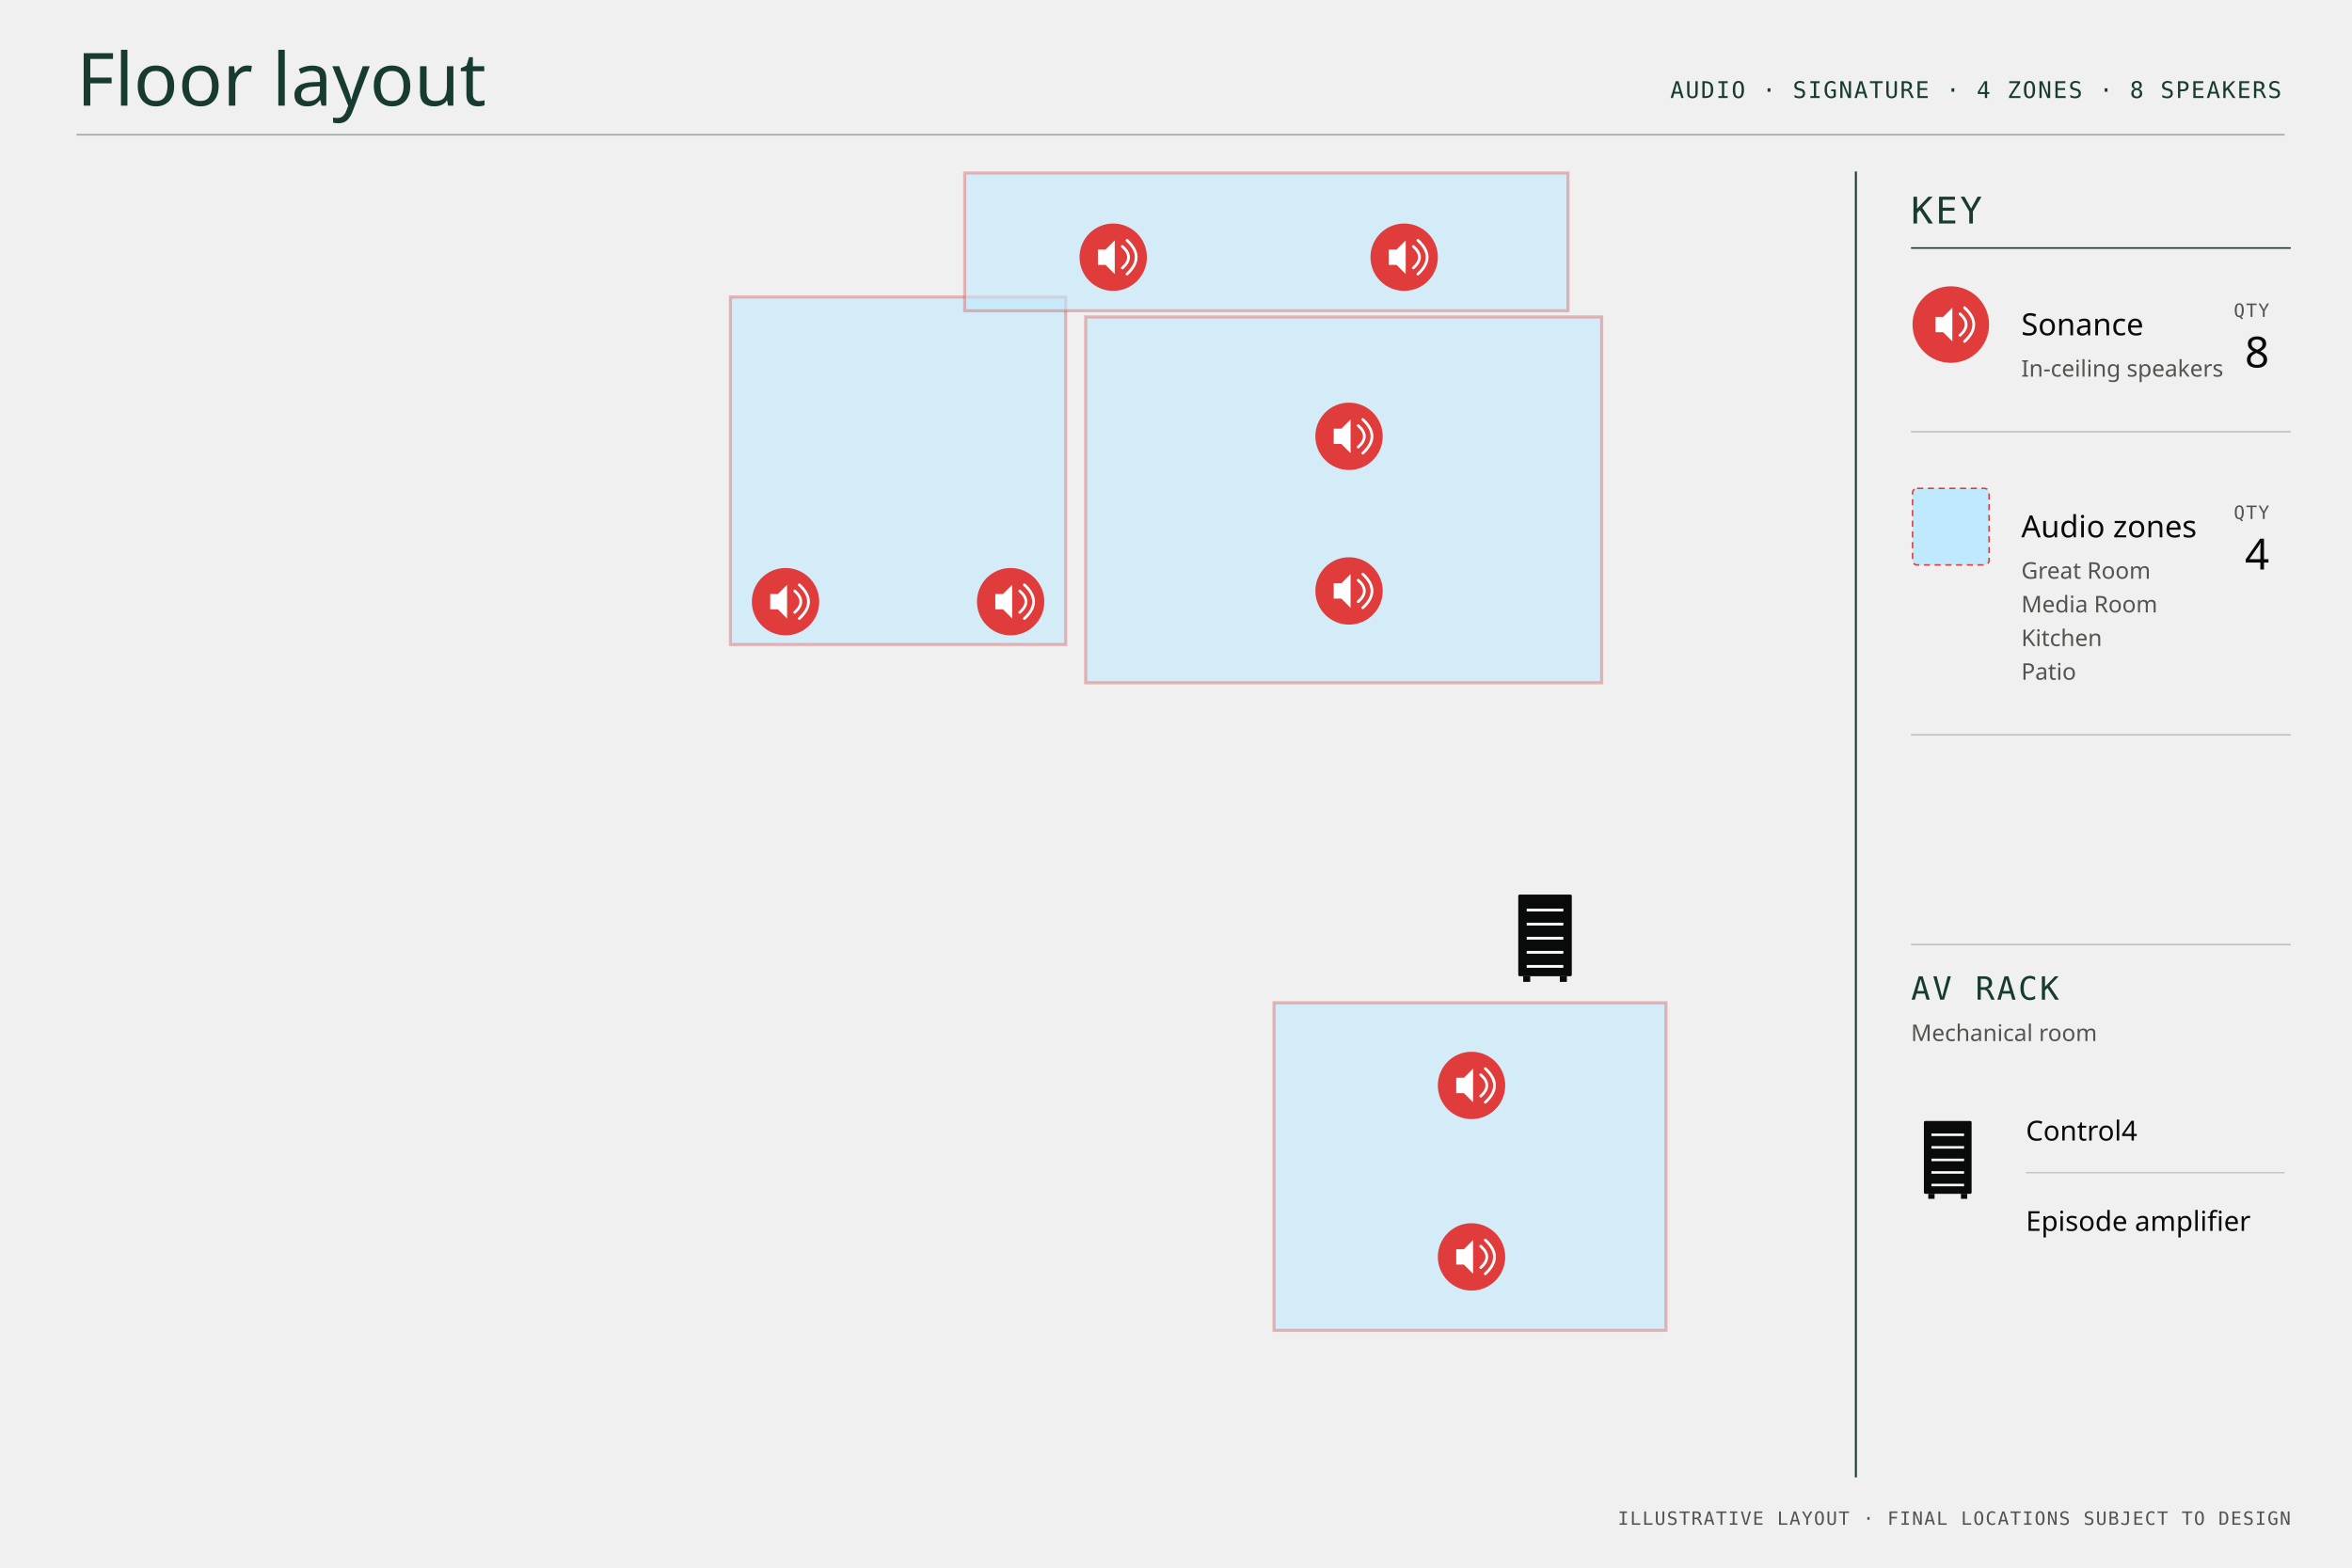
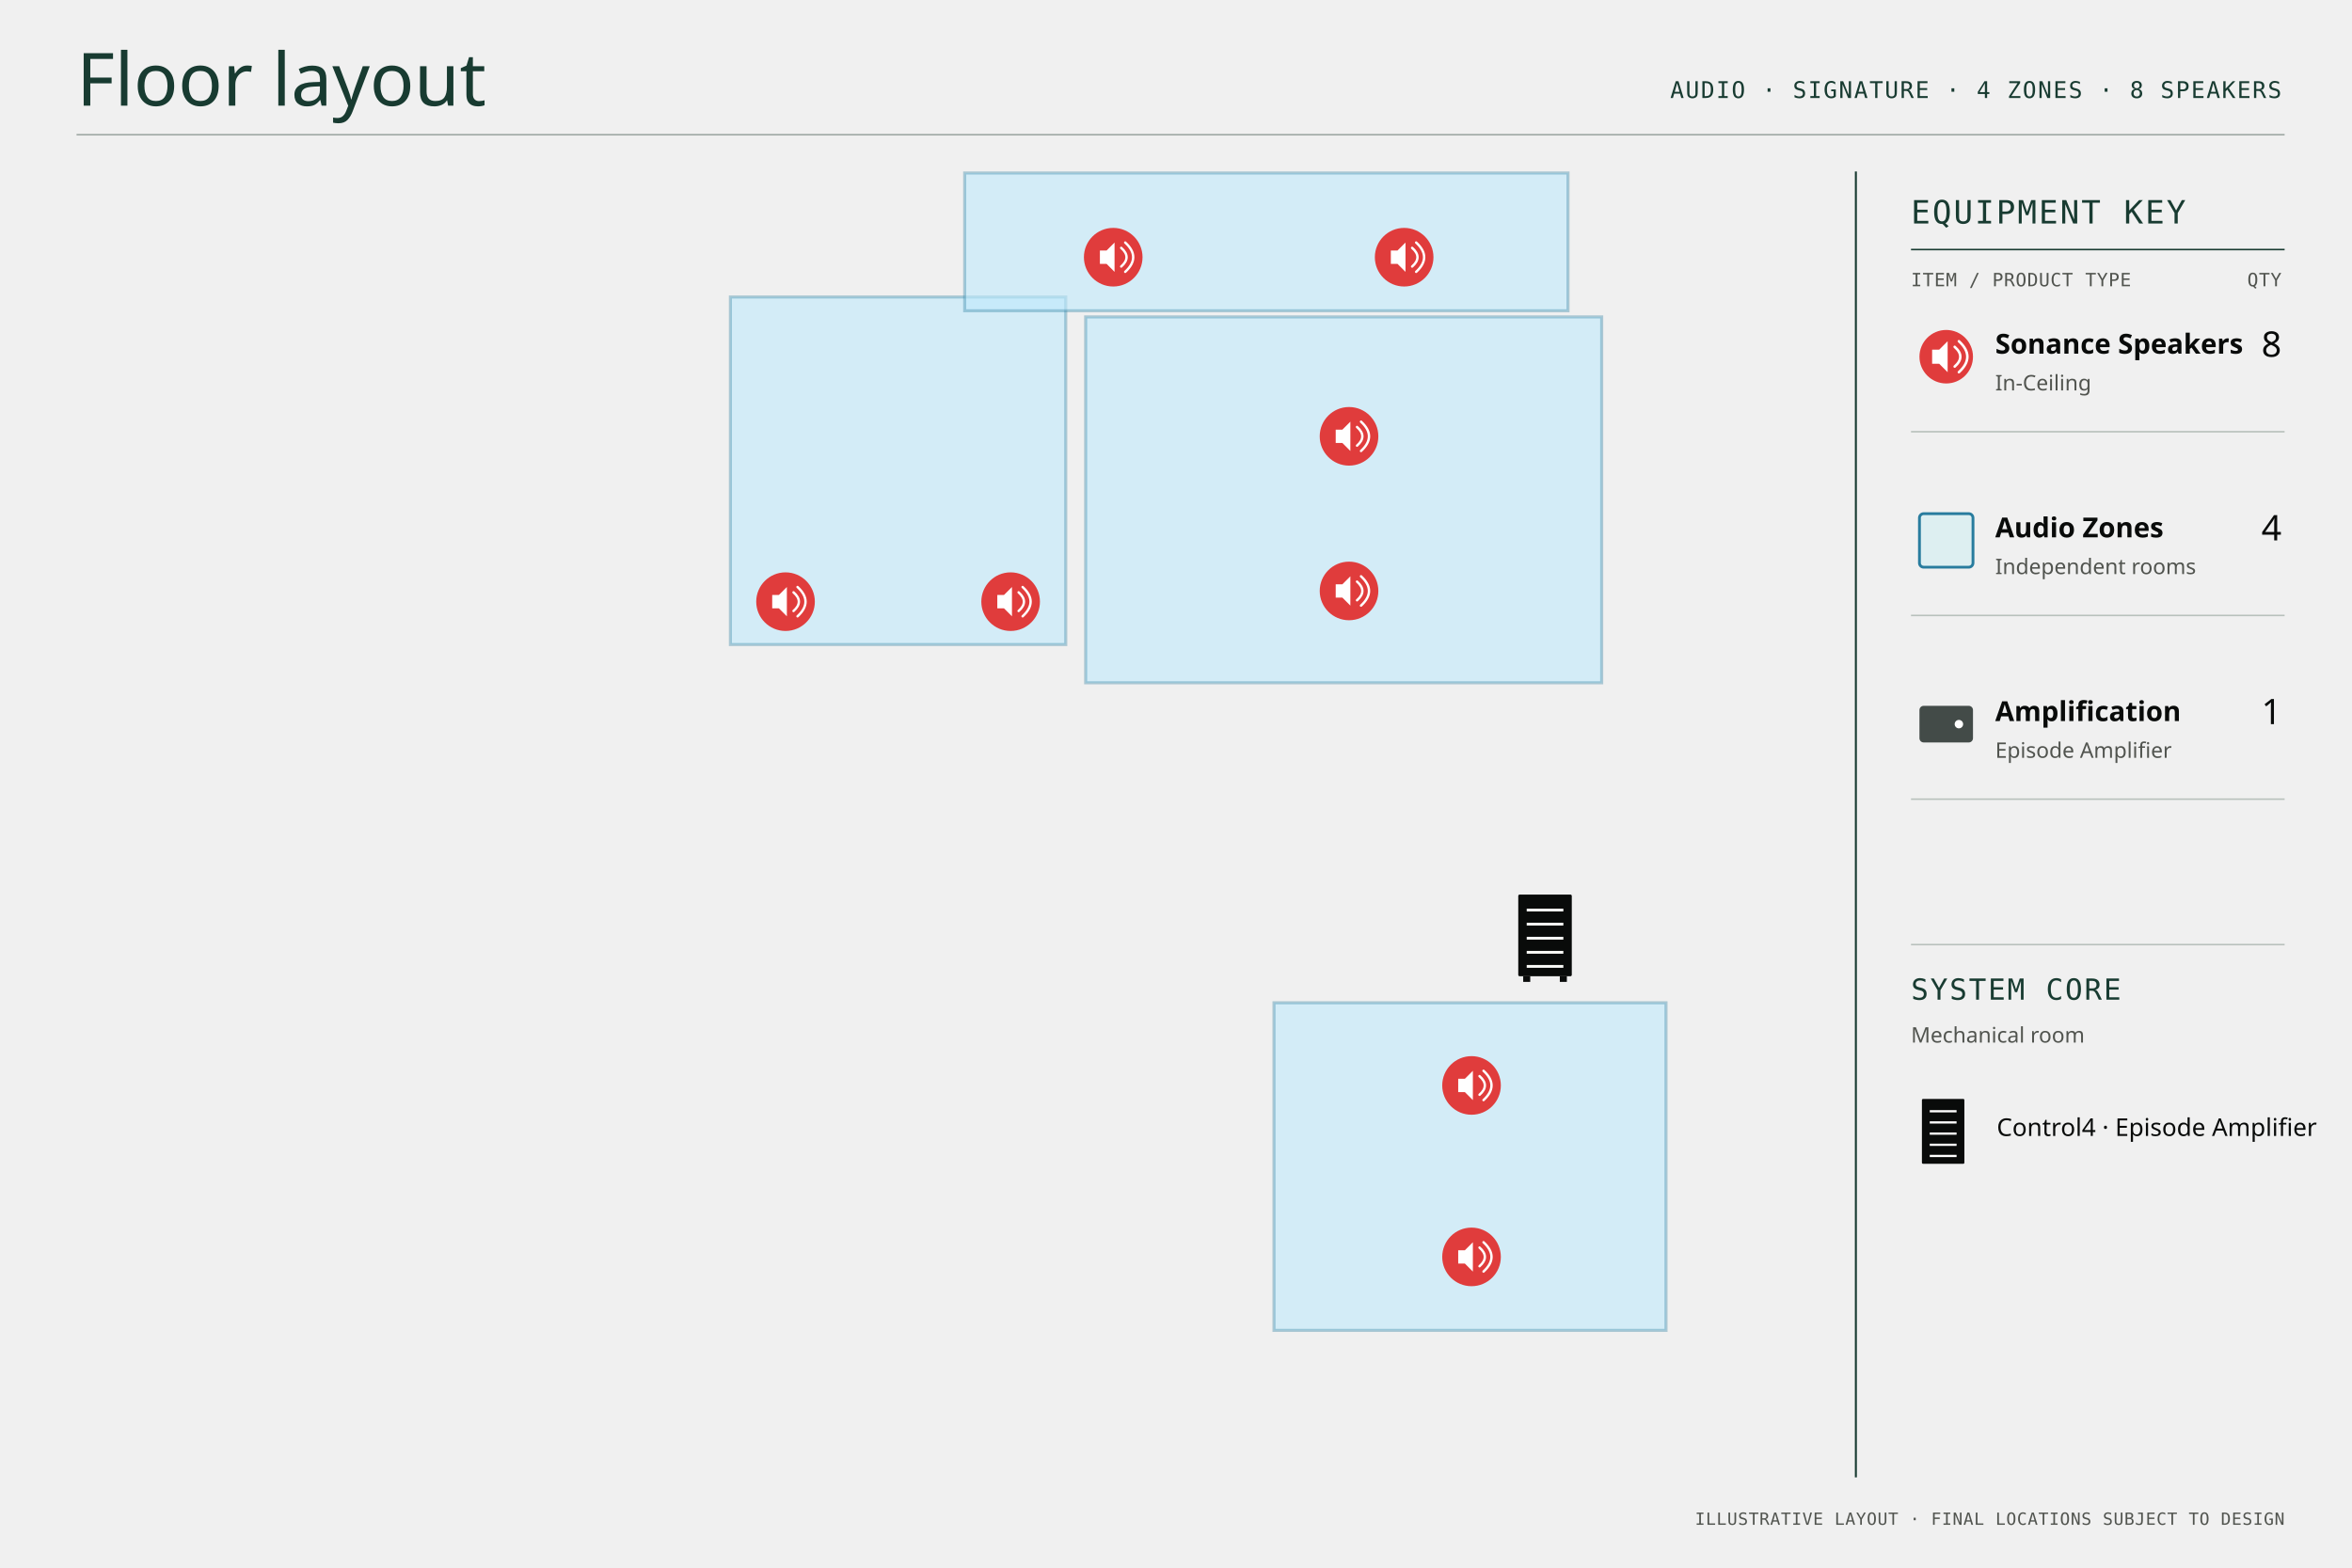
<svg xmlns="http://www.w3.org/2000/svg" viewBox="0 0 1536 1024" width="1536" height="1024" role="img" aria-label="Audio Signature floor layout and equipment key">
  <text x="50" y="69" fill="#183B31" font-family="Schibsted Grotesk,sans-serif" font-size="48">Floor layout</text>
  <text x="1490" y="64" fill="#183B31" font-family="IBM Plex Mono,monospace" font-size="15" letter-spacing=".065em" text-anchor="end">AUDIO · SIGNATURE · 4 ZONES · 8 SPEAKERS</text>
  <line x1="50" y1="88" x2="1492" y2="88" stroke="#9DA7A3" stroke-width="1" />
-   <rect x="709" y="207" width="337" height="239" fill="#BFE9FC" fill-opacity=".60" stroke="#E03C3C" stroke-opacity=".35" stroke-width="2" />
-   <g transform="translate(881,285)">
+   <rect x="709" y="207" width="337" height="239" fill="#BFE9FC" fill-opacity=".60" stroke="#287C9E" stroke-opacity=".35" stroke-width="2" />
+   <g transform="translate(881,285) scale(.87)">
    <circle r="22" fill="#E03C3C" />
    <path d="M-10 -5h5l6 -6v22l-6 -6h-5z" fill="white" />
    <path d="M6 -7q8 7 0 14M9 -11q12 11 0 22" fill="none" stroke="white" stroke-width="1.8" stroke-linecap="round" />
  </g>
-   <g transform="translate(881,386)">
+   <g transform="translate(881,386) scale(.87)">
    <circle r="22" fill="#E03C3C" />
    <path d="M-10 -5h5l6 -6v22l-6 -6h-5z" fill="white" />
    <path d="M6 -7q8 7 0 14M9 -11q12 11 0 22" fill="none" stroke="white" stroke-width="1.8" stroke-linecap="round" />
  </g>
-   <rect x="832" y="655" width="256" height="214" fill="#BFE9FC" fill-opacity=".60" stroke="#E03C3C" stroke-opacity=".35" stroke-width="2" />
-   <g transform="translate(961,709)">
+   <rect x="832" y="655" width="256" height="214" fill="#BFE9FC" fill-opacity=".60" stroke="#287C9E" stroke-opacity=".35" stroke-width="2" />
+   <g transform="translate(961,709) scale(.87)">
    <circle r="22" fill="#E03C3C" />
    <path d="M-10 -5h5l6 -6v22l-6 -6h-5z" fill="white" />
    <path d="M6 -7q8 7 0 14M9 -11q12 11 0 22" fill="none" stroke="white" stroke-width="1.8" stroke-linecap="round" />
  </g>
-   <g transform="translate(961,821)">
+   <g transform="translate(961,821) scale(.87)">
    <circle r="22" fill="#E03C3C" />
    <path d="M-10 -5h5l6 -6v22l-6 -6h-5z" fill="white" />
    <path d="M6 -7q8 7 0 14M9 -11q12 11 0 22" fill="none" stroke="white" stroke-width="1.8" stroke-linecap="round" />
  </g>
-   <rect x="477" y="194" width="219" height="227" fill="#BFE9FC" fill-opacity=".60" stroke="#E03C3C" stroke-opacity=".35" stroke-width="2" />
-   <g transform="translate(513,393)">
+   <rect x="477" y="194" width="219" height="227" fill="#BFE9FC" fill-opacity=".60" stroke="#287C9E" stroke-opacity=".35" stroke-width="2" />
+   <g transform="translate(513,393) scale(.87)">
    <circle r="22" fill="#E03C3C" />
    <path d="M-10 -5h5l6 -6v22l-6 -6h-5z" fill="white" />
    <path d="M6 -7q8 7 0 14M9 -11q12 11 0 22" fill="none" stroke="white" stroke-width="1.8" stroke-linecap="round" />
  </g>
-   <g transform="translate(660,393)">
+   <g transform="translate(660,393) scale(.87)">
    <circle r="22" fill="#E03C3C" />
    <path d="M-10 -5h5l6 -6v22l-6 -6h-5z" fill="white" />
    <path d="M6 -7q8 7 0 14M9 -11q12 11 0 22" fill="none" stroke="white" stroke-width="1.8" stroke-linecap="round" />
  </g>
-   <rect x="630" y="113" width="394" height="90" fill="#BFE9FC" fill-opacity=".60" stroke="#E03C3C" stroke-opacity=".35" stroke-width="2" />
-   <g transform="translate(727,168)">
+   <rect x="630" y="113" width="394" height="90" fill="#BFE9FC" fill-opacity=".60" stroke="#287C9E" stroke-opacity=".35" stroke-width="2" />
+   <g transform="translate(727,168) scale(.87)">
    <circle r="22" fill="#E03C3C" />
    <path d="M-10 -5h5l6 -6v22l-6 -6h-5z" fill="white" />
    <path d="M6 -7q8 7 0 14M9 -11q12 11 0 22" fill="none" stroke="white" stroke-width="1.8" stroke-linecap="round" />
  </g>
-   <g transform="translate(917,168)">
+   <g transform="translate(917,168) scale(.87)">
    <circle r="22" fill="#E03C3C" />
    <path d="M-10 -5h5l6 -6v22l-6 -6h-5z" fill="white" />
    <path d="M6 -7q8 7 0 14M9 -11q12 11 0 22" fill="none" stroke="white" stroke-width="1.8" stroke-linecap="round" />
  </g>
  <g transform="translate(1009,611) scale(0.92)">
    <rect x="-19" y="-29" width="38" height="58" rx="1" fill="#090B0A" />
    <path d="M-13 -18h26M-13 -8h26M-13 2h26M-13 12h26M-13 22h26" stroke="#FAFBF7" stroke-width="2" />
    <path d="M-13 29v4m26 -4v4" stroke="#090B0A" stroke-width="5" />
  </g>
  <line x1="1212" y1="112" x2="1212" y2="965" stroke="#183B31" stroke-width="1.3" />
-   <text x="1248" y="146" fill="#183B31" font-family="IBM Plex Mono,monospace" font-size="24" letter-spacing=".065em">KEY</text>
-   <line x1="1248" y1="162" x2="1496" y2="162" stroke="#183B31" stroke-width="1" />
-   <g>
-     <g transform="translate(1274,212)">
-       <circle r="25" fill="#E03C3C" />
-       <path d="M-10 -5h5l6 -6v22l-6 -6h-5z" fill="white" />
-       <path d="M6 -7q8 7 0 14M9 -11q12 11 0 22" fill="none" stroke="white" stroke-width="1.8" stroke-linecap="round" />
-     </g>
-     <text x="1320" y="219" fill="#090B0A" font-family="Instrument Sans,sans-serif" font-size="20">Sonance</text>
-     <text x="1320" y="246" fill="#51544F" font-family="Instrument Sans,sans-serif" font-size="15">In-ceiling speakers</text>
-     <text x="1482" y="207" fill="#51544F" font-family="IBM Plex Mono,monospace" font-size="12" letter-spacing=".065em" text-anchor="end">QTY</text>
-     <text x="1482" y="240" fill="#090B0A" font-family="Instrument Sans,sans-serif" font-size="28" text-anchor="end">8</text>
-     <line x1="1248" y1="282" x2="1496" y2="282" stroke="#BBC2BE" stroke-width="1" />
+   <text x="1248" y="146" fill="#183B31" font-family="IBM Plex Mono,monospace" font-size="21" letter-spacing=".06em">EQUIPMENT KEY</text>
+   <line x1="1248" y1="163" x2="1492" y2="163" stroke="#183B31" stroke-width="1" />
+   <text x="1248" y="187" fill="#51544F" font-family="IBM Plex Mono,monospace" font-size="12" letter-spacing=".03em">ITEM / PRODUCT TYPE</text>
+   <text x="1490" y="187" fill="#51544F" font-family="IBM Plex Mono,monospace" font-size="12" letter-spacing=".03em" text-anchor="end">QTY</text>
+   <g transform="translate(1271,233) scale(0.92)">
+     <circle r="19" fill="#E03C3C" />
+     <path d="M-10 -5h5l6 -6v22l-6 -6h-5z" fill="white" />
+     <path d="M6 -7q8 7 0 14M9 -11q12 11 0 22" fill="none" stroke="white" stroke-width="1.8" stroke-linecap="round" />
  </g>
-   <g>
-     <rect x="1249" y="319" width="50" height="50" rx="3" fill="#BFE9FC" stroke="#E03C3C" stroke-dasharray="4 3" />
-     <text x="1320" y="351" fill="#090B0A" font-family="Instrument Sans,sans-serif" font-size="20">Audio zones</text>
-     <text x="1320" y="378" fill="#51544F" font-family="Instrument Sans,sans-serif" font-size="15">Great Room<tspan x="1320" dy="22">Media Room</tspan>
-       <tspan x="1320" dy="22">Kitchen</tspan>
-       <tspan x="1320" dy="22">Patio</tspan>
-     </text>
-     <text x="1482" y="339" fill="#51544F" font-family="IBM Plex Mono,monospace" font-size="12" letter-spacing=".065em" text-anchor="end">QTY</text>
-     <text x="1482" y="372" fill="#090B0A" font-family="Instrument Sans,sans-serif" font-size="28" text-anchor="end">4</text>
-     <line x1="1248" y1="480" x2="1496" y2="480" stroke="#BBC2BE" stroke-width="1" />
+   <text x="1303" y="231" fill="#090B0A" font-family="Instrument Sans,sans-serif" font-size="18" font-weight="600">Sonance Speakers</text>
+   <text x="1303" y="255" fill="#51544F" font-family="Instrument Sans,sans-serif" font-size="14">In-Ceiling</text>
+   <text x="1490" y="233" fill="#090B0A" font-family="Instrument Sans,sans-serif" font-size="23" text-anchor="end">8</text>
+   <line x1="1248" y1="282" x2="1492" y2="282" stroke="#B8C1BC" stroke-width="1" />
+   <g transform="translate(1271,353) scale(0.92)">
+     <rect x="-19" y="-19" width="38" height="38" rx="3" fill="#DDEFF1" stroke="#287C9E" stroke-width="2" />
  </g>
-   <line x1="1248" y1="617" x2="1496" y2="617" stroke="#BBC2BE" stroke-width="1" />
-   <text x="1248" y="653" fill="#183B31" font-family="IBM Plex Mono,monospace" font-size="21" letter-spacing=".065em">AV RACK</text>
-   <text x="1248" y="680" fill="#51544F" font-family="Instrument Sans,sans-serif" font-size="15">Mechanical room</text>
-   <g transform="translate(1272,756) scale(0.82)">
+   <text x="1303" y="351" fill="#090B0A" font-family="Instrument Sans,sans-serif" font-size="18" font-weight="600">Audio Zones</text>
+   <text x="1303" y="375" fill="#51544F" font-family="Instrument Sans,sans-serif" font-size="14">Independent rooms</text>
+   <text x="1490" y="353" fill="#090B0A" font-family="Instrument Sans,sans-serif" font-size="23" text-anchor="end">4</text>
+   <line x1="1248" y1="402" x2="1492" y2="402" stroke="#B8C1BC" stroke-width="1" />
+   <g transform="translate(1271,473) scale(0.92)">
+     <rect x="-19" y="-13" width="38" height="26" rx="3" fill="#434B48" />
+     <circle cx="9" cy="0" r="3" fill="white" />
+   </g>
+   <text x="1303" y="471" fill="#090B0A" font-family="Instrument Sans,sans-serif" font-size="18" font-weight="600">Amplification</text>
+   <text x="1303" y="495" fill="#51544F" font-family="Instrument Sans,sans-serif" font-size="14">Episode Amplifier</text>
+   <text x="1490" y="473" fill="#090B0A" font-family="Instrument Sans,sans-serif" font-size="23" text-anchor="end">1</text>
+   <line x1="1248" y1="522" x2="1492" y2="522" stroke="#B8C1BC" stroke-width="1" />
+   <line x1="1248" y1="617" x2="1492" y2="617" stroke="#B8C1BC" stroke-width="1" />
+   <text x="1248" y="653" fill="#183B31" font-family="IBM Plex Mono,monospace" font-size="19" letter-spacing=".06em">SYSTEM CORE</text>
+   <text x="1248" y="681" fill="#51544F" font-family="Instrument Sans,sans-serif" font-size="14">Mechanical room</text>
+   <g transform="translate(1269,739) scale(.73)">
    <rect x="-19" y="-29" width="38" height="58" rx="1" fill="#090B0A" />
-     <path d="M-13 -18h26M-13 -8h26M-13 2h26M-13 12h26M-13 22h26" stroke="#FAFBF7" stroke-width="2" />
-     <path d="M-13 29v4m26 -4v4" stroke="#090B0A" stroke-width="5" />
+     <line x1="-12" y1="-18" x2="12" y2="-18" stroke="white" stroke-width="2" />
+     <line x1="-12" y1="-8" x2="12" y2="-8" stroke="white" stroke-width="2" />
+     <line x1="-12" y1="2" x2="12" y2="2" stroke="white" stroke-width="2" />
+     <line x1="-12" y1="12" x2="12" y2="12" stroke="white" stroke-width="2" />
+     <line x1="-12" y1="22" x2="12" y2="22" stroke="white" stroke-width="2" />
  </g>
-   <text x="1323" y="745" fill="#090B0A" font-family="Instrument Sans,sans-serif" font-size="18">Control4</text>
-   <line x1="1323" y1="766" x2="1492" y2="766" stroke="#BCC2BE" stroke-width=".8" />
-   <text x="1323" y="804" fill="#090B0A" font-family="Instrument Sans,sans-serif" font-size="18">Episode amplifier</text>
-   <text x="1496" y="996" fill="#51544F" font-family="IBM Plex Mono,monospace" font-size="12" letter-spacing=".065em" text-anchor="end">ILLUSTRATIVE LAYOUT · FINAL LOCATIONS SUBJECT TO DESIGN</text>
+   <text x="1304" y="742" fill="#090B0A" font-family="Instrument Sans,sans-serif" font-size="16">Control4 · Episode Amplifier</text>
+   <text x="1492" y="996" fill="#51544F" font-family="IBM Plex Mono,monospace" font-size="11" letter-spacing=".035em" text-anchor="end">ILLUSTRATIVE LAYOUT · FINAL LOCATIONS SUBJECT TO DESIGN</text>
</svg>
